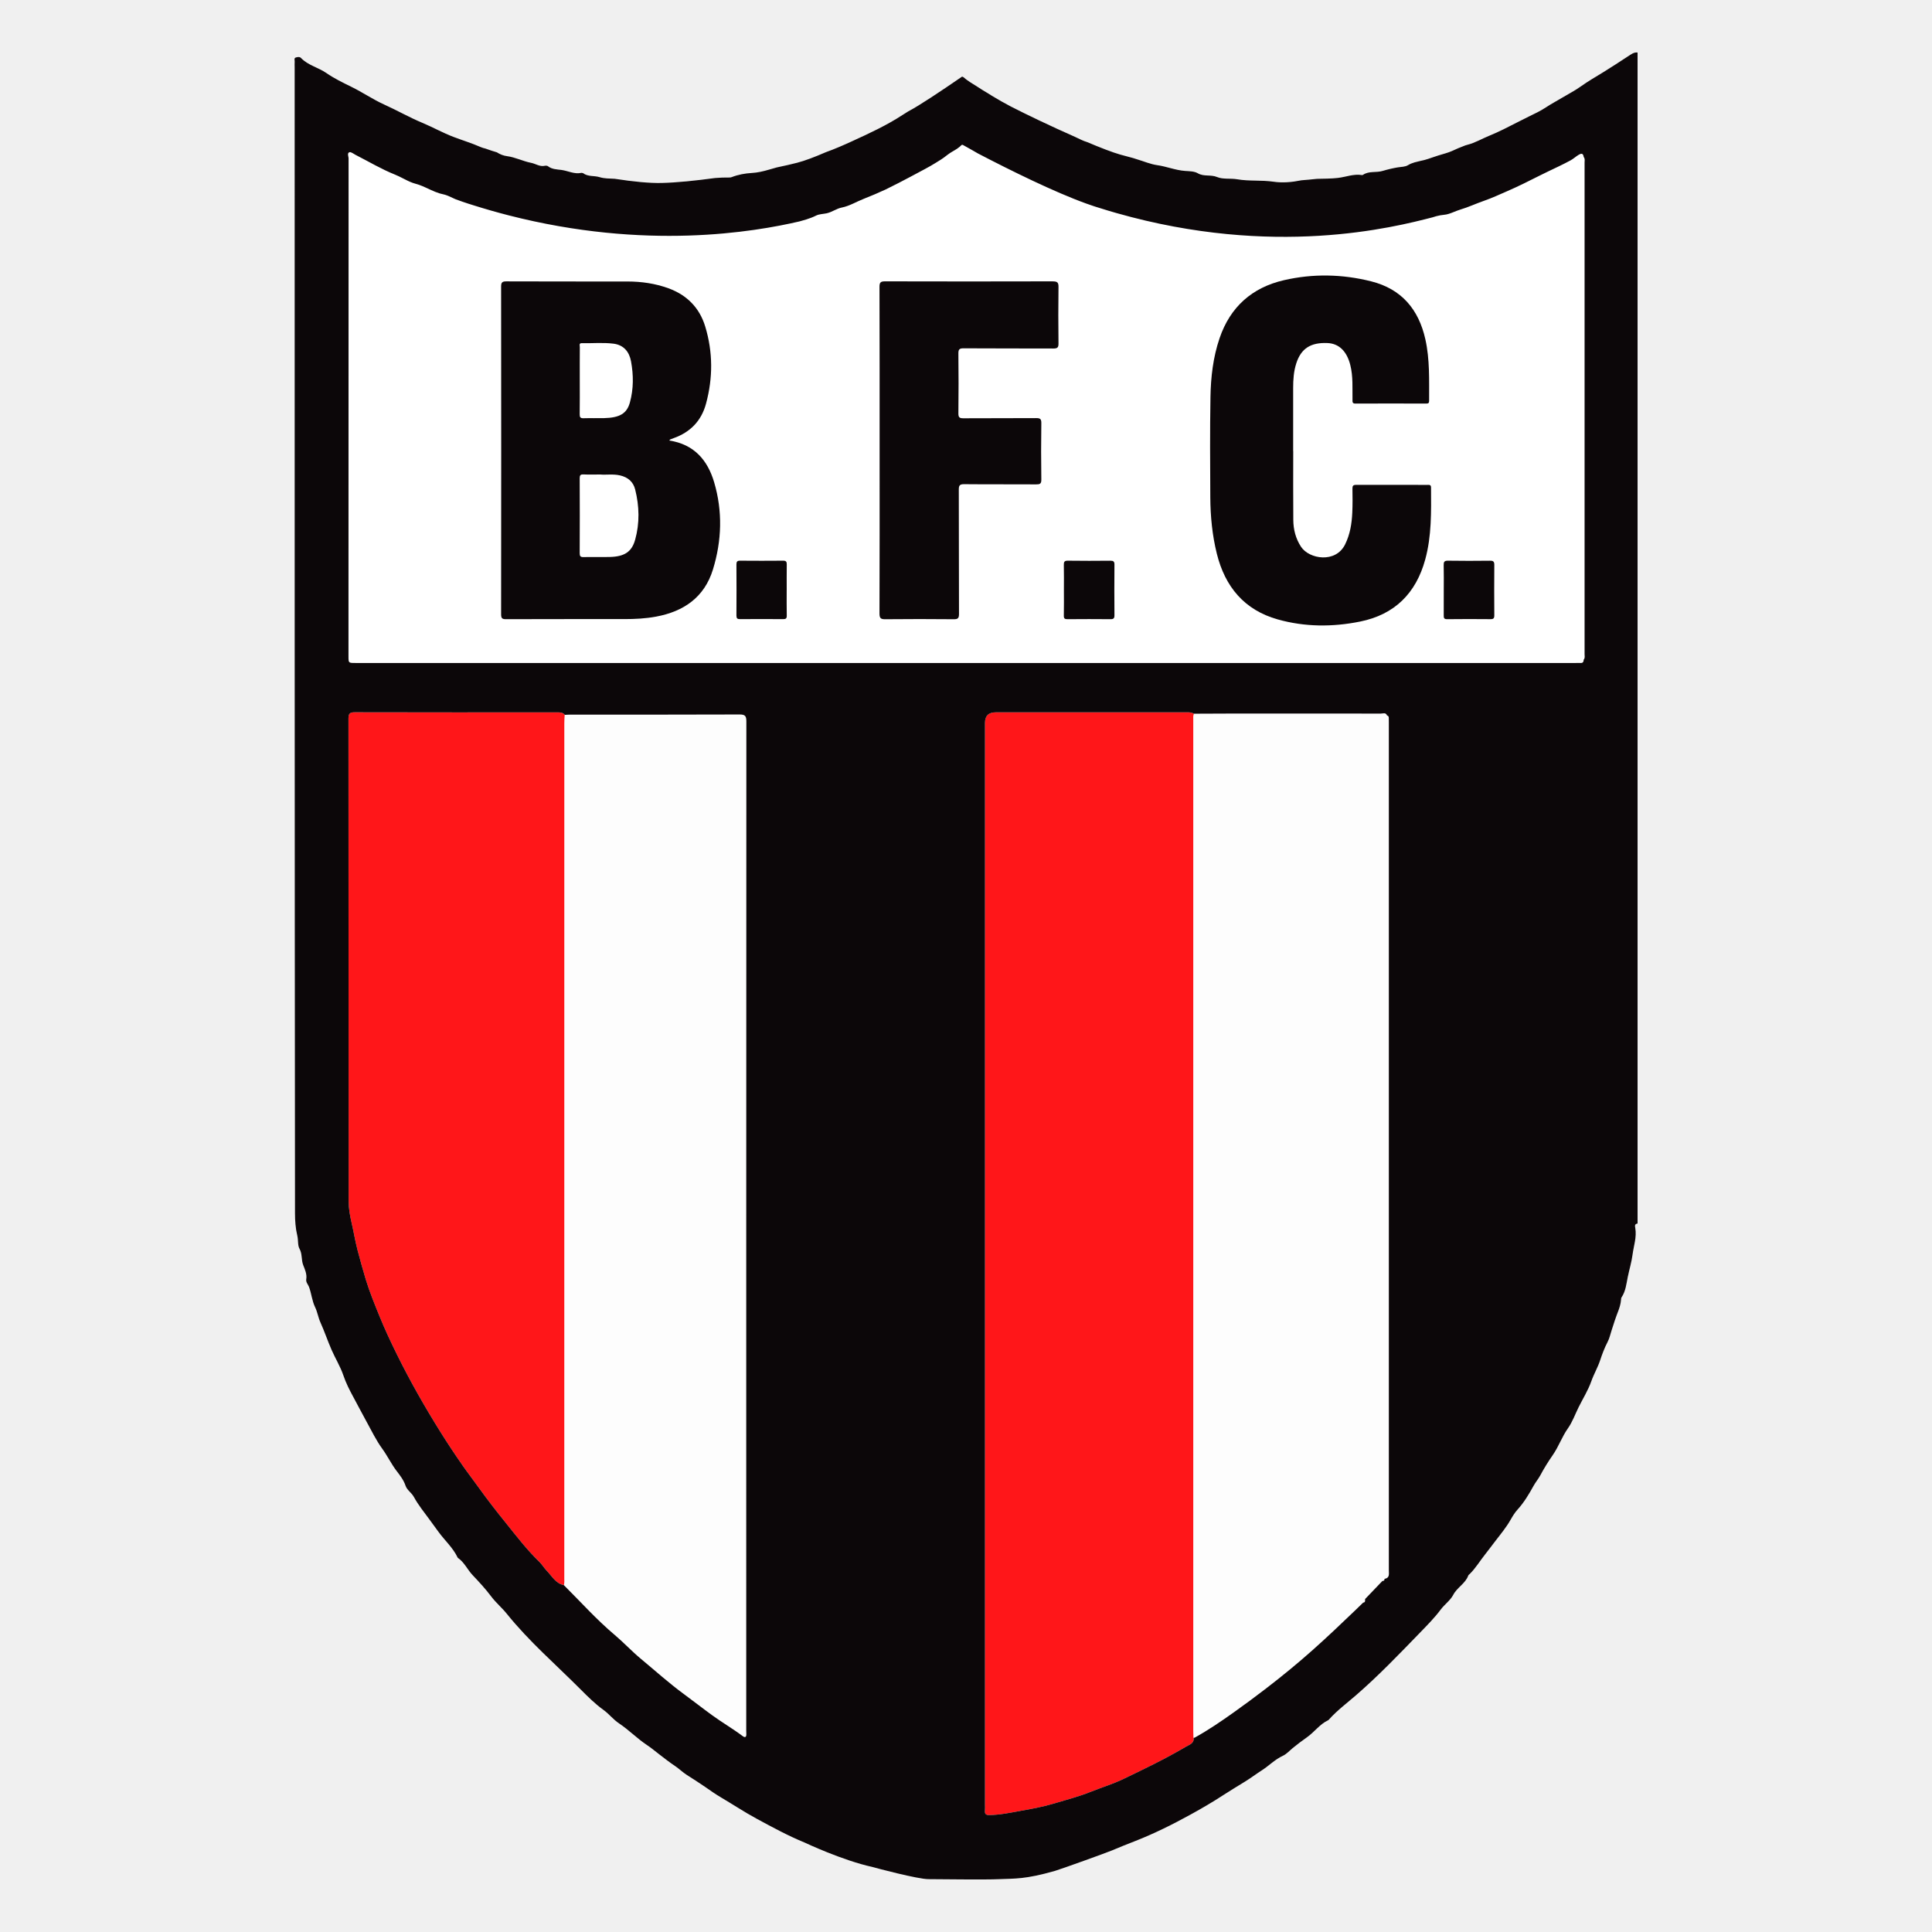
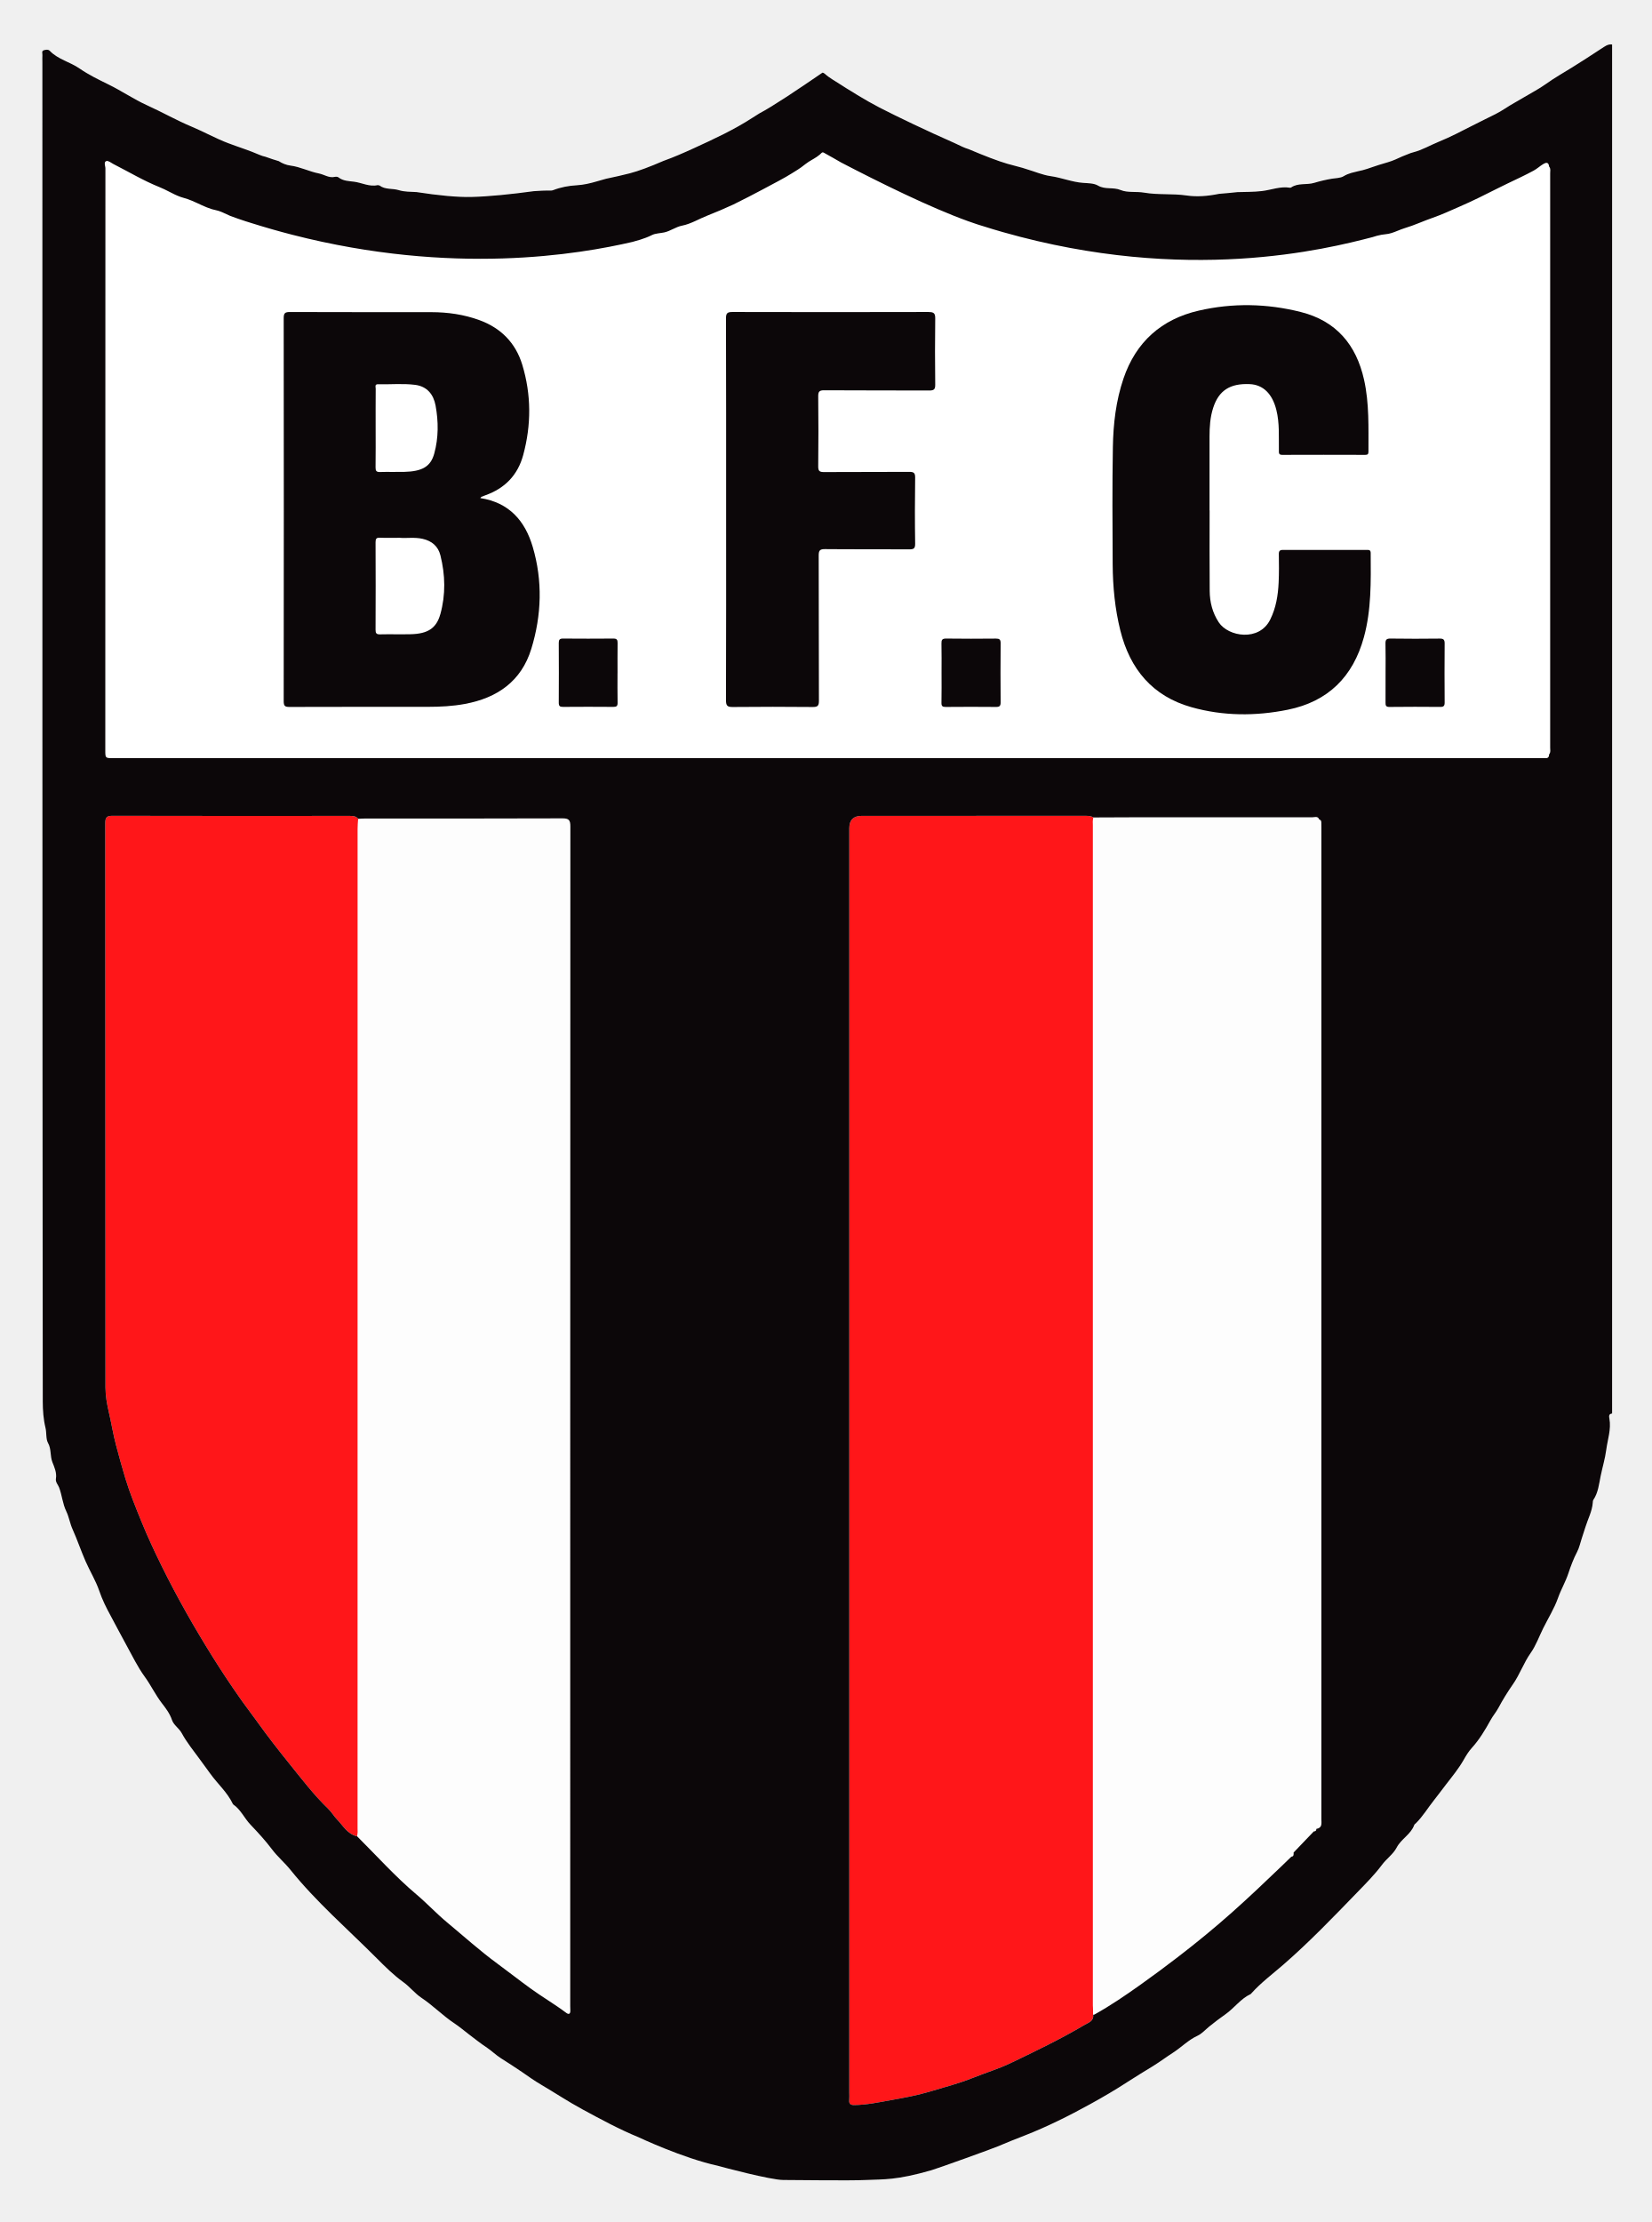
- <svg xmlns="http://www.w3.org/2000/svg" id="Layer_2" data-name="Layer 2" version="1.1" viewBox="0 0 800 800">
+ <svg xmlns="http://www.w3.org/2000/svg" width="585" height="787" viewBox="107 6 585 787">
  <defs>
    <style>
      .cls-1 {
        fill: #fdfdfd;
      }

      .cls-1, .cls-2, .cls-3, .cls-4, .cls-5, .cls-6 {
        stroke-width: 0px;
      }

      .cls-2 {
        fill: none;
      }

      .cls-3 {
        fill: #0c0709;
      }

      .cls-4 {
        fill: #ff1619;
      }

      .cls-5 {
        fill: #454143;
      }

      .cls-6 {
        fill: #fff;
      }
    </style>
  </defs>
  <path class="cls-6" d="M674.29,23.21c-3.42,2.24-6.82,4.47-10.3,6.62-3.15,1.96-6.43,3.8-9.48,6-2.33,1.68-5.03,3.04-7.54,4.56-2.27,1.37-4.62,2.6-6.84,4.07-2.22,1.47-4.65,2.62-7.07,3.79-1.46.75-3.01,1.53-4.6,2.31-3.88,1.99-7.75,4-11.78,5.64-3.03,1.23-5.84,2.93-9.09,3.76-.28.07-.57.16-.85.25-.99.4-1.98.79-2.95,1.17-1.68.76-3.35,1.57-5.11,2.07-1.06.3-2.12.62-3.17.95-.61.21-1.2.4-1.78.59-.79.26-1.58.52-2.36.8-1.07.38-2.17.62-3.28.86-.74.19-1.54.39-2.37.59-.93.27-1.84.62-2.7,1.15-1.19.73-2.85.68-4.16.9-2.13.35-4.35.88-6.29,1.47-2.72.83-5.72-.06-8.18,1.63-.11.08-.29.12-.43.1-3.41-.58-6.65.8-9.94,1.18-2.88.34-5.8.3-8.68.38-2.22.24-4.37.44-6.42.6-.06.01-.13.02-.19.03-3.86.78-7.69,1.1-11.31.57-5.06-.75-10.16-.16-15.07-1.01-2.85-.5-5.89.1-8.36-.93-2.66-1.12-5.48-.07-8.03-1.58-1.42-.84-3.57-.84-5.2-.95-4.02-.28-7.69-1.86-11.63-2.4-2.71-.38-5.57-1.61-8.35-2.43-.53-.16-1.04-.33-1.57-.5-1.81-.47-3.59-.95-5.33-1.44-3.24-.92-8.2-2.84-13.75-5.19-.78-.25-1.56-.52-2.3-.88-.92-.45-1.85-.87-2.78-1.31-9.85-4.33-20.48-9.44-26.54-12.56-2.29-1.18-5.56-3.05-7.76-4.39-.46-.28-1.07-.67-1.75-1.1-1.39-.82-2.77-1.66-4.12-2.56-1.91-1.27-3.97-2.32-5.68-3.87,0,0-.02-.01-.02-.02-.18-.12-.33-.22-.45-.3-.13-.06-.25-.09-.37-.1-8.98,6.16-17.69,11.99-22.3,14.4-.79.49-1.57.97-2.35,1.48-6.63,4.33-13.83,7.64-20.97,10.91-3.49,1.6-7.07,3.17-10.76,4.49-4.57,1.98-8.73,3.57-11.89,4.38-2.38.61-5.24,1.27-8.42,1.93-1.14.32-2.27.63-3.38.96-2.14.63-4.56,1.21-6.97,1.34-2.84.16-5.67.68-8.37,1.73-.27.1-.58.16-.86.15-2-.04-4,.06-5.99.21-8.05,1.1-15.89,1.9-22.06,2.05-4.98.13-11.79-.54-19.5-1.73-2.16-.12-4.3-.06-6.27-.68-2.26-.7-4.82-.11-6.84-1.66-.2-.04-.39-.08-.59-.12-.02,0-.04,0-.06,0-2.92.67-5.58-.85-8.36-1.21-1.73-.22-3.89-.24-5.51-1.53-.3-.24-.88-.28-1.28-.19-2.09.5-3.79-.84-5.69-1.21-3.4-.66-6.54-2.33-10.04-2.78-1.44-.18-2.94-.78-4.15-1.58-1.34-.38-2.93-.9-4.72-1.55-.68-.16-1.35-.34-2-.63-3.64-1.6-7.47-2.77-11.19-4.18-4.4-1.66-8.53-4-12.88-5.82-5.42-2.26-10.51-5.18-15.84-7.59-4.72-2.13-8.98-5.08-13.62-7.35-3.52-1.72-7.15-3.49-10.31-5.68-3.4-2.36-7.64-3.21-10.56-6.27-.55-.58-1.45-.39-2.13-.2-.06.02-.11.05-.16.07-.64.31-.28,1.1-.32,1.66-.06.81-.01,1.63-.01,2.45,0,158.16-.02,316.31.14,474.47,0,3,.23,6.26.95,9.2.46,1.87.1,3.98.91,5.42,1.23,2.2.67,4.59,1.56,6.84.65,1.64,1.6,3.72,1.24,5.79-.22,1.25.76,2.18,1.13,3.16,1.04,2.76,1.23,5.73,2.55,8.45.94,1.94,1.28,4.27,2.21,6.32,1.67,3.71,2.96,7.58,4.59,11.31,1.56,3.56,3.64,6.91,4.88,10.55,1.06,3.13,2.5,5.99,4.06,8.85,1.86,3.43,3.64,6.9,5.53,10.31,2.1,3.79,3.97,7.74,6.51,11.22,2.19,3.01,3.77,6.39,6.05,9.35,1.38,1.78,2.84,3.68,3.61,6,.6,1.8,2.49,2.87,3.46,4.66,1.79,3.31,4.22,6.26,6.44,9.31,1.21,1.67,2.49,3.4,3.7,5.07,2.6,3.6,6.03,6.59,7.96,10.68.03.06.08.13.14.17,2.66,1.83,3.92,4.86,6.09,7.14,2.66,2.8,5.32,5.68,7.61,8.73,2.01,2.68,4.53,4.76,6.58,7.32,9.16,11.38,20.22,20.93,30.48,31.22,2.96,2.97,6.04,6.04,9.46,8.5,2.36,1.7,4.11,4.02,6.45,5.58,4.11,2.73,7.53,6.3,11.65,9.03,1.7,1.13,3.36,2.52,5.02,3.8,2.16,1.66,4.3,3.34,6.58,4.86,1.65,1.11,3.13,2.58,4.85,3.68,2.53,1.63,5.09,3.22,7.56,4.94,2.18,1.52,4.34,3.05,6.64,4.4,4.93,2.9,9.71,6.08,14.74,8.8,6.49,3.51,13.01,7.06,19.82,9.85,0,0,15.74,7.44,28.07,10.11,0,0,0,0,0,0,1.65.49,18.85,5.05,23.23,5.05,5.15,0,23.14.29,29.41,0s10.58.13,23.02-3.44c2.28-.65,21.62-7.62,23.52-8.44,3.2-1.38,6.46-2.65,9.7-3.92,7.94-3.11,15.58-6.93,23.01-11.02,4.55-2.5,9.1-5.16,13.49-8.03,2.9-1.89,5.95-3.71,8.93-5.55,2.36-1.46,4.63-3.17,6.98-4.68,2.96-1.9,5.42-4.5,8.68-6,1.55-.72,2.78-2.13,4.08-3.2,1.91-1.57,3.93-3.07,5.91-4.47,3.1-2.19,5.31-5.45,8.82-7.08.13-.06.22-.2.32-.31,3.4-3.78,7.5-6.83,11.31-10.14,9.23-8.02,17.66-16.82,26.13-25.56,3.03-3.13,6.19-6.29,8.78-9.77,1.64-2.2,4-3.8,5.21-6.12,1.62-3.11,5.04-4.67,6.23-8.01.09-.25.4-.43.61-.64,2.47-2.45,4.24-5.45,6.39-8.14,1.43-1.8,2.81-3.69,4.22-5.51,2.21-2.87,4.53-5.67,6.35-8.88.78-1.37,1.66-2.84,2.79-4.08,2.71-2.98,4.77-6.43,6.7-9.93.83-1.51,1.95-2.78,2.76-4.3,1.54-2.88,3.27-5.68,5.14-8.36,2.45-3.51,3.82-7.6,6.31-11.12,1.86-2.63,2.96-5.8,4.42-8.73,1.77-3.56,3.92-6.99,5.24-10.71,1.05-2.99,2.67-5.7,3.67-8.73.84-2.56,1.83-5.19,3.11-7.63.79-1.51,1.09-3.16,1.63-4.74.46-1.33.89-2.67,1.3-4.02.88-2.86,2.36-5.53,2.6-8.59.03-.36.03-.78.22-1.05,1.71-2.54,2-5.62,2.57-8.42.64-3.12,1.59-6.21,1.99-9.31.47-3.64,1.79-7.24,1.12-11.01-.14-.76-.32-1.72.95-1.84V21.75c-1.52-.22-2.69.76-3.76,1.45Z" />
  <path class="cls-4" d="M494.25,719.61c.23,2.35-1.74,2.81-3.19,3.67-8.39,4.97-17.18,9.19-25.95,13.4-4.31,2.07-8.94,3.46-13.39,5.25-5.04,2.03-10.29,3.37-15.47,4.93-4.54,1.36-9.15,2.18-13.79,3.01-4.26.77-8.47,1.66-12.82,1.72-1.36.02-1.93-.4-1.81-1.78.08-.88.02-1.78.02-2.67,0-149.27,0-298.54,0-447.82q0-4.36,4.44-4.36c26.43,0,52.86,0,79.29-.01.98,0,1.93.03,2.78.58,0,.06-.03.12-.02.17.02.11.06.22.1.33-.41.69-.26,1.45-.26,2.18,0,139.35,0,278.71,0,418.06,0,1.11.06,2.22.09,3.33Z" />
  <path class="cls-4" d="M233.87,295.99c-.04,1.18-.12,2.37-.12,3.55,0,118,0,235.99-.01,353.99,0,.96.14,1.93-.25,2.86-3.44-.73-4.97-3.79-7.14-6.01-1.11-1.14-1.94-2.62-3.11-3.74-5.13-4.93-9.43-10.62-13.87-16.12-3.81-4.72-7.57-9.54-11.12-14.5-2.16-3.02-4.49-6.02-6.6-9.05-3.2-4.59-6.32-9.28-9.29-14.04-6.52-10.42-12.58-21.08-18.02-32.1-2.56-5.19-5.02-10.43-7.2-15.8-2.04-5.02-4.11-10.06-5.69-15.23-1.2-3.94-2.29-7.94-3.35-11.93-1.02-3.89-1.66-7.87-2.57-11.76-.64-2.78-1.18-5.78-1.18-8.71-.04-66.62-.02-133.24-.07-199.86,0-2.09.57-2.61,2.62-2.6,27.99.07,55.98.05,83.97.03,1.16,0,2.22.06,3,1.04Z" />
  <path class="cls-5" d="M564.45,663.6c.19-.53.19-1.16.79-1.47,0,.64.19,1.37-.79,1.47Z" />
  <path class="cls-5" d="M572.41,654.66c.13-.47.43-.78.91-.9.02.62-.3.91-.91.9Z" />
  <polygon class="cls-3" points="573.31 653.76 573.32 653.76 573.32 653.75 573.31 653.76" />
  <path class="cls-1" d="M494.25,719.61c-.03-1.11-.09-2.23-.09-3.34,0-139.52,0-279.04,0-418.56,0-.73-.15-1.49.26-2.18.52-.02,1.04-.06,1.57-.06,25.62,0,51.23,0,76.85,0,.74,0,1.48.15,2.22.24l.04.06c-.03.74-.08,1.48-.08,2.23,0,117.55,0,235.11.03,352.66,0,1.18-.18,2.16-.97,3.02h0c-.49.11-.79.42-.92.9-2.41,2.5-4.82,4.99-7.23,7.49-.61.31-.61.94-.8,1.47-1.18,1.14-2.36,2.28-3.54,3.41-5.8,5.53-11.66,11.03-17.66,16.33-6.24,5.51-12.73,10.78-19.38,15.85-4.4,3.35-8.86,6.64-13.37,9.82-5.32,3.76-10.74,7.43-16.48,10.58-.12.07-.29.06-.44.08Z" />
  <path class="cls-1" d="M233.87,295.99c.81-.04,1.63-.1,2.44-.1,23.31,0,46.63.03,69.94-.06,2.3,0,2.79.65,2.79,2.88-.06,139.27-.05,278.54-.05,417.8,0,.52.02,1.04.04,1.56.04,1.21-.51,1.57-1.47.84-4.1-3.08-8.55-5.66-12.7-8.68-3.92-2.84-7.71-5.83-11.61-8.69-6.24-4.57-11.96-9.74-17.89-14.66-3.76-3.12-7.07-6.71-10.78-9.84-7.55-6.36-14.12-13.71-21.09-20.65.39-.93.25-1.9.25-2.86,0-118,0-235.99.01-353.99,0-1.18.08-2.37.12-3.55Z" />
  <path class="cls-3" d="M674.29,23.21c-3.42,2.24-6.82,4.47-10.3,6.62-3.15,1.96-6.43,3.8-9.48,6-2.33,1.68-5.03,3.04-7.54,4.56-2.27,1.37-4.62,2.6-6.84,4.07-2.22,1.47-4.65,2.62-7.07,3.79-1.46.75-3.01,1.53-4.6,2.31-3.88,1.99-7.75,4-11.78,5.64-3.03,1.23-5.84,2.93-9.09,3.76-.28.07-.57.16-.85.25-.99.4-1.98.79-2.95,1.17-1.68.76-3.35,1.57-5.11,2.07-1.06.3-2.12.62-3.17.95-.61.21-1.2.4-1.78.59-.79.26-1.58.52-2.36.8-1.07.38-2.17.62-3.28.86-.74.19-1.54.39-2.37.59-.93.27-1.84.62-2.7,1.15-1.19.73-2.85.68-4.16.9-2.13.35-4.35.88-6.29,1.47-2.72.83-5.72-.06-8.18,1.63-.11.08-.29.12-.43.1-3.41-.58-6.65.8-9.94,1.18-2.88.34-5.8.3-8.68.38-2.22.24-4.37.44-6.42.6-.06.01-.13.02-.19.03-3.86.78-7.69,1.1-11.31.57-5.06-.75-10.16-.16-15.07-1.01-2.85-.5-5.89.1-8.36-.93-2.66-1.12-5.48-.07-8.03-1.58-1.42-.84-3.57-.84-5.2-.95-4.02-.28-7.69-1.86-11.63-2.4-2.71-.38-5.57-1.61-8.35-2.43-.53-.16-1.04-.33-1.57-.5-1.81-.47-3.59-.95-5.33-1.44-3.24-.92-8.2-2.84-13.75-5.19-.78-.25-1.56-.52-2.3-.88-.92-.45-1.85-.87-2.78-1.31-9.85-4.33-20.48-9.44-26.54-12.56-2.29-1.18-5.56-3.05-7.76-4.39-.46-.28-1.07-.67-1.75-1.1-1.39-.82-2.77-1.66-4.12-2.56-1.91-1.27-3.97-2.32-5.68-3.87,0,0-.02-.01-.02-.02-.18-.12-.33-.22-.45-.3-.13-.06-.25-.09-.37-.1-8.98,6.16-17.69,11.99-22.3,14.4-.79.49-1.57.97-2.35,1.48-6.63,4.33-13.83,7.64-20.97,10.91-3.49,1.6-7.07,3.17-10.76,4.49-4.57,1.98-8.73,3.57-11.89,4.38-2.38.61-5.24,1.27-8.42,1.93-1.14.32-2.27.63-3.38.96-2.14.63-4.56,1.21-6.97,1.34-2.84.16-5.67.68-8.37,1.73-.27.1-.58.16-.86.15-2-.04-4,.06-5.99.21-8.05,1.1-15.89,1.9-22.06,2.05-4.98.13-11.79-.54-19.5-1.73-2.16-.12-4.3-.06-6.27-.68-2.26-.7-4.82-.11-6.84-1.66-.2-.04-.39-.08-.59-.12-.02,0-.04,0-.06,0-2.92.67-5.58-.85-8.36-1.21-1.73-.22-3.89-.24-5.51-1.53-.3-.24-.88-.28-1.28-.19-2.09.5-3.79-.84-5.69-1.21-3.4-.66-6.54-2.33-10.04-2.78-1.44-.18-2.94-.78-4.15-1.58-1.34-.38-2.93-.9-4.72-1.55-.68-.16-1.35-.34-2-.63-3.64-1.6-7.47-2.77-11.19-4.18-4.4-1.66-8.53-4-12.88-5.82-5.42-2.26-10.51-5.18-15.84-7.59-4.72-2.13-8.98-5.08-13.62-7.35-3.52-1.72-7.15-3.49-10.31-5.68-3.4-2.36-7.64-3.21-10.56-6.27-.55-.58-1.45-.39-2.13-.2-.06.02-.11.05-.16.07-.64.31-.28,1.1-.32,1.66-.06.81-.01,1.63-.01,2.45,0,158.16-.02,316.31.14,474.47,0,3,.23,6.26.95,9.2.46,1.87.1,3.98.91,5.42,1.23,2.2.67,4.59,1.56,6.84.65,1.64,1.6,3.72,1.24,5.79-.22,1.25.76,2.18,1.13,3.16,1.04,2.76,1.23,5.73,2.55,8.45.94,1.94,1.28,4.27,2.21,6.32,1.67,3.71,2.96,7.58,4.59,11.31,1.56,3.56,3.64,6.91,4.88,10.55,1.06,3.13,2.5,5.99,4.06,8.85,1.86,3.43,3.64,6.9,5.53,10.31,2.1,3.79,3.97,7.74,6.51,11.22,2.19,3.01,3.77,6.39,6.05,9.35,1.38,1.78,2.84,3.68,3.61,6,.6,1.8,2.49,2.87,3.46,4.66,1.79,3.31,4.22,6.26,6.44,9.31,1.21,1.67,2.49,3.4,3.7,5.07,2.6,3.6,6.03,6.59,7.96,10.68.03.06.08.13.14.17,2.66,1.83,3.92,4.86,6.09,7.14,2.66,2.8,5.32,5.68,7.61,8.73,2.01,2.68,4.53,4.76,6.58,7.32,9.16,11.38,20.22,20.93,30.48,31.22,2.96,2.97,6.04,6.04,9.46,8.5,2.36,1.7,4.11,4.02,6.45,5.58,4.11,2.73,7.53,6.3,11.65,9.03,1.7,1.13,3.36,2.52,5.02,3.8,2.16,1.66,4.3,3.34,6.58,4.86,1.65,1.11,3.13,2.58,4.85,3.68,2.53,1.63,5.09,3.22,7.56,4.94,2.18,1.52,4.34,3.05,6.64,4.4,4.93,2.9,9.71,6.08,14.74,8.8,6.49,3.51,13.01,7.06,19.82,9.85,0,0,15.74,7.44,28.07,10.11,0,0,0,0,0,0,1.65.49,18.85,5.05,23.23,5.05,5.15,0,23.14.29,29.41,0s10.58.13,23.02-3.44c2.28-.65,21.62-7.62,23.52-8.44,3.2-1.38,6.46-2.65,9.7-3.92,7.94-3.11,15.58-6.93,23.01-11.02,4.55-2.5,9.1-5.16,13.49-8.03,2.9-1.89,5.95-3.71,8.93-5.55,2.36-1.46,4.63-3.17,6.98-4.68,2.96-1.9,5.42-4.5,8.68-6,1.55-.72,2.78-2.13,4.08-3.2,1.91-1.57,3.93-3.07,5.91-4.47,3.1-2.19,5.31-5.45,8.82-7.08.13-.06.22-.2.32-.31,3.4-3.78,7.5-6.83,11.31-10.14,9.23-8.02,17.66-16.82,26.13-25.56,3.03-3.13,6.19-6.29,8.78-9.77,1.64-2.2,4-3.8,5.21-6.12,1.62-3.11,5.04-4.67,6.23-8.01.09-.25.4-.43.61-.64,2.47-2.45,4.24-5.45,6.39-8.14,1.43-1.8,2.81-3.69,4.22-5.51,2.21-2.87,4.53-5.67,6.35-8.88.78-1.37,1.66-2.84,2.79-4.08,2.71-2.98,4.77-6.43,6.7-9.93.83-1.51,1.95-2.78,2.76-4.3,1.54-2.88,3.27-5.68,5.14-8.36,2.45-3.51,3.82-7.6,6.31-11.12,1.86-2.63,2.96-5.8,4.42-8.73,1.77-3.56,3.92-6.99,5.24-10.71,1.05-2.99,2.67-5.7,3.67-8.73.84-2.56,1.83-5.19,3.11-7.63.79-1.51,1.09-3.16,1.63-4.74.46-1.33.89-2.67,1.3-4.02.88-2.86,2.36-5.53,2.6-8.59.03-.36.03-.78.22-1.05,1.71-2.54,2-5.62,2.57-8.42.64-3.12,1.59-6.21,1.99-9.31.47-3.64,1.79-7.24,1.12-11.01-.14-.76-.32-1.72.95-1.84V21.75c-1.52-.22-2.69.76-3.76,1.45ZM309.04,718.07c.04,1.21-.51,1.57-1.47.84-4.1-3.08-8.55-5.66-12.7-8.68-3.92-2.84-7.71-5.83-11.61-8.69-6.24-4.57-11.96-9.74-17.89-14.66-3.76-3.12-7.07-6.71-10.78-9.84-7.55-6.36-14.12-13.71-21.09-20.65-3.44-.73-4.97-3.79-7.14-6.01-1.11-1.14-1.94-2.62-3.11-3.74-5.13-4.94-9.43-10.62-13.87-16.12-3.81-4.72-7.57-9.54-11.12-14.5-2.16-3.02-4.49-6.02-6.6-9.05-3.2-4.59-6.32-9.28-9.29-14.04-6.52-10.42-12.58-21.08-18.02-32.1-2.56-5.19-5.02-10.43-7.2-15.8-2.04-5.02-4.11-10.06-5.69-15.23-1.2-3.94-2.29-7.94-3.35-11.93-1.03-3.89-1.66-7.87-2.57-11.76-.64-2.78-1.18-5.78-1.18-8.71-.04-66.62-.02-133.24-.07-199.86,0-2.09.57-2.61,2.62-2.6,27.99.07,55.98.05,83.97.03,1.16,0,2.22.06,3,1.04.81-.04,1.63-.1,2.44-.1,23.31,0,46.63.03,69.94-.06,2.3,0,2.79.65,2.79,2.88-.06,139.27-.05,278.54-.05,417.8,0,.52.02,1.04.04,1.56ZM573.32,653.76c.01.62-.3.9-.91.9-2.39,2.49-4.78,4.98-7.16,7.48,0,.64.19,1.37-.79,1.47-1.17,1.13-2.33,2.27-3.51,3.4-5.75,5.53-11.55,11.02-17.49,16.31-6.18,5.5-12.61,10.77-19.2,15.83-4.36,3.35-8.78,6.63-13.24,9.8-5.27,3.75-10.64,7.42-16.32,10.57-.12.07-.29.05-.44.08.23,2.34-1.74,2.81-3.19,3.67-8.39,4.97-17.18,9.19-25.95,13.4-4.31,2.07-8.94,3.46-13.39,5.25-5.04,2.03-10.29,3.37-15.47,4.93-4.54,1.36-9.15,2.18-13.79,3.01-4.26.77-8.47,1.66-12.82,1.72-1.36.02-1.93-.4-1.81-1.78.08-.88.02-1.78.02-2.67,0-149.27,0-298.54,0-447.81q0-4.36,4.44-4.36c26.43,0,52.86,0,79.29-.01.98,0,1.93.03,2.78.58,5.86-.03,11.72-.07,17.58-.07,19.96,0,39.91-.01,59.87.02.85,0,1.98-.56,2.5.73l.03.06c.54.1.7.49.72.97.02.59.02,1.19.02,1.78,0,117.09,0,234.17,0,351.26,0,1.42.42,3.12-1.74,3.48ZM655.78,273.14h0c-.04.83-.28,1.45-1.3,1.39-.67-.04-1.34,0-2,0-168.41,0-336.82,0-505.22,0-1.29,0-2.02,0-2.43-.23-.29-.17-.42-.45-.48-.94-.05-.39-.05-.91-.05-1.61,0-34.35.01-68.71.02-103.06,0-34.35,0-68.71.02-103.06,0-.11-.01-.23-.03-.35-.07-.49-.23-1.05-.19-1.5,0-.11.03-.22.07-.31.08-.19.22-.34.48-.43.33-.12.77.05,1.23.3.35.19.71.43,1.05.63.11.07.23.13.34.19,5.4,2.75,10.64,5.89,16.24,8.13,1.1.44,2.16.97,3.21,1.51,1.4.72,2.79,1.44,4.24,1.95.36.13.73.24,1.1.34,1,.26,1.96.62,2.91,1.01,2.36.99,4.61,2.24,7.08,2.99.3.09.61.16.91.23.2.05.4.11.61.15.48.1.96.25,1.44.43.24.09.49.19.73.29.73.31,1.47.67,2.21,1.01.22.1.45.21.67.3,1.89.7,3.7,1.33,5.41,1.88.23.07.46.14.69.21.43.13.86.27,1.29.41,4.93,1.55,9.79,2.94,14.55,4.16h0c56.92,14.6,101.6,6.9,120.48,2.52.93-.26,1.85-.51,2.77-.8,1.39-.44,2.75-.94,4.07-1.6.33-.17.68-.29,1.04-.39.36-.1.73-.17,1.11-.22.37-.06.75-.11,1.12-.16.37-.05.74-.11,1.09-.18,2.29-.49,4.06-1.96,6.38-2.41,3.13-.62,6.01-2.42,9.04-3.6,3.08-1.2,6.11-2.51,9.11-3.89,7.7-3.78,13.75-7.17,16.04-8.35.83-.45,1.66-.91,2.48-1.37,1.24-.72,2.69-1.6,4.28-2.61.41-.27.82-.55,1.22-.83.54-.39,1.07-.79,1.59-1.21.66-.53,1.39-.96,2.13-1.4.25-.14.49-.29.74-.43.74-.44,1.47-.9,2.12-1.46.22-.19.43-.39.63-.6.2-.21.37-.25.55-.2.18.04.36.17.58.29,1.04.55,2.06,1.13,3.08,1.72.51.29,1.02.59,1.53.88.39.22.77.45,1.16.67,13.57,7.07,31.6,15.98,44.86,20.75.8.28,1.59.56,2.39.83.29.1.59.21.88.3.25.08.5.16.75.24,1.69.54,3.37,1.06,5.04,1.56,1.16.34,2.33.68,3.49,1.02,65.14,18.53,114.55,5.98,130.86,1.76,1.04-.34,2.1-.65,3.2-.84.47-.08.95-.15,1.44-.19,1.44-.1,2.85-.65,4.26-1.22.85-.34,1.71-.69,2.57-.95,1.69-.5,3.33-1.13,4.97-1.78s3.27-1.31,4.94-1.89c1.59-.55,3.16-1.19,4.73-1.86s3.13-1.37,4.69-2.05c2.35-1.02,4.67-2.1,6.97-3.22,2.3-1.12,4.58-2.27,6.87-3.42,1.03-.52,2.08-1.03,3.12-1.53,3.13-1.5,6.29-2.96,9.34-4.61.58-.31,1.12-.71,1.68-1.12.28-.21.55-.41.83-.62.28-.2.57-.4.86-.57.95-.57,1.55-.61,1.88.03.11.21.19.5.24.87.61.71.36,1.56.36,2.35.01,67.81.01,135.63,0,203.44,0,.79.25,1.65-.36,2.35Z" />
  <path class="cls-2" d="M144.31,271.75c0,.7,0,1.22.05,1.61-.05-.39-.05-.91-.05-1.61h0Z" />
  <path class="cls-2" d="M597.82,244.32c0,3.49.02,6.98-.01,10.47-.01,1.01.06,1.61,1.38,1.6,6.01-.08,12.03-.06,18.04-.01,1.16,0,1.52-.36,1.52-1.53-.05-6.98-.06-13.97,0-20.95.01-1.42-.48-1.74-1.8-1.72-5.79.06-11.58.09-17.37-.01-1.55-.03-1.83.52-1.79,1.9.09,3.41.03,6.83.03,10.25Z" />
  <path class="cls-2" d="M575.07,299.02c0-.59,0-1.19-.02-1.78-.02-.48-.18-.87-.72-.97l-.03-.06c-.52-1.3-1.65-.73-2.5-.73-19.96-.03-39.91-.03-59.87-.02-5.86,0-11.72.05-17.58.07-.85-.55-1.8-.58-2.78-.58-26.43.01-52.86.01-79.29.01q-4.44,0-4.44,4.36c0,149.27,0,298.54,0,447.81,0,.89.06,1.79-.02,2.67-.12,1.38.45,1.8,1.81,1.78,4.35-.06,8.56-.96,12.82-1.72,4.64-.83,9.25-1.65,13.79-3.01,5.19-1.56,10.43-2.89,15.47-4.93,4.45-1.79,9.08-3.18,13.39-5.25,8.77-4.22,17.56-8.44,25.95-13.4,1.45-.86,3.42-1.32,3.19-3.67.15-.02.31-.01.44-.08,5.68-3.15,11.05-6.82,16.32-10.57,4.46-3.18,8.88-6.46,13.24-9.8,6.59-5.06,13.02-10.33,19.2-15.83,5.94-5.29,11.74-10.79,17.49-16.31,1.17-1.13,2.34-2.27,3.51-3.4.98-.1.8-.83.79-1.47,2.39-2.49,4.78-4.98,7.16-7.48.61,0,.92-.28.91-.9,2.16-.36,1.74-2.06,1.74-3.48,0-117.09,0-234.17,0-351.26Z" />
  <path class="cls-2" d="M306.26,295.83c-23.31.09-46.63.05-69.94.06-.81,0-1.63.07-2.44.1-.78-.99-1.84-1.05-3-1.04-27.99.02-55.98.04-83.97-.03-2.05,0-2.62.52-2.62,2.6.06,66.62.04,133.24.07,199.86,0,2.93.54,5.94,1.18,8.71.9,3.9,1.54,7.87,2.57,11.76,1.05,3.99,2.14,7.99,3.35,11.93,1.58,5.17,3.65,10.21,5.69,15.23,2.18,5.36,4.64,10.6,7.2,15.8,5.44,11.02,11.51,21.68,18.02,32.1,2.98,4.76,6.09,9.46,9.29,14.04,2.12,3.04,4.44,6.03,6.6,9.05,3.55,4.96,7.32,9.78,11.12,14.5,4.44,5.5,8.73,11.19,13.87,16.12,1.17,1.12,2,2.61,3.11,3.74,2.16,2.22,3.7,5.28,7.14,6.01,6.97,6.94,13.54,14.28,21.09,20.65,3.72,3.13,7.02,6.72,10.78,9.84,5.93,4.92,11.65,10.09,17.89,14.66,3.89,2.86,7.69,5.85,11.61,8.69,4.16,3.02,8.6,5.6,12.7,8.68.97.73,1.51.37,1.47-.84-.02-.52-.04-1.04-.04-1.56,0-139.27,0-278.54.05-417.8,0-2.22-.49-2.88-2.79-2.88Z" />
  <path class="cls-3" d="M654.48,274.53c-.67-.04-1.34,0-2,0,.67,0,1.34-.04,2,0,1.02.06,1.26-.56,1.3-1.39h0c-.04.83-.28,1.45-1.3,1.39Z" />
  <path class="cls-3" d="M144.31,271.75h0c0-34.35.01-68.71.02-103.06,0,34.35-.01,68.71-.02,103.06Z" />
  <g>
    <path class="cls-3" d="M591.16,200.78c-9.88.01-19.75.02-29.63-.01-1.17,0-1.53.37-1.51,1.53.05,3.34.09,6.69-.07,10.02-.21,4.52-.91,8.91-2.96,13.08-3.9,7.96-14.9,6.12-18.25,1.02-2.24-3.41-3.18-7.16-3.21-11.12-.09-9.51-.03-19.01-.03-28.52h-.03c0-8.69,0-17.38,0-26.07,0-3.5.21-6.95,1.31-10.31,1.98-6.09,5.94-8.66,12.93-8.35,4.75.21,7.99,3.41,9.42,9.1,1.2,4.75.83,9.58.91,14.38.01.84-.12,1.59,1.18,1.58,9.8-.04,19.6-.03,29.4,0,.86,0,1.15-.26,1.15-1.14-.03-8.52.32-17.07-1.56-25.48-2.77-12.4-9.87-20.83-22.43-23.99-11.96-3.01-24.09-3.25-36.09-.49-13.21,3.03-22.29,11.07-26.7,24.06-2.67,7.85-3.62,16.03-3.76,24.23-.24,13.89-.15,27.78-.07,41.67.05,7.86.81,15.69,2.71,23.33,3.4,13.66,11.37,23.29,25.2,27.18,11.24,3.16,22.7,3.2,34.1.9,14.3-2.88,23.15-11.7,26.98-25.68,2.69-9.78,2.47-19.8,2.41-29.81,0-1.14-.6-1.12-1.4-1.12Z" />
    <path class="cls-3" d="M435.99,116.5c-23.16.06-46.32.06-69.49,0-1.83,0-2.33.41-2.32,2.29.07,22.58.05,45.15.05,67.73s.03,45-.05,67.51c0,2.04.58,2.4,2.46,2.38,9.43-.1,18.86-.09,28.28,0,1.77.02,2.18-.47,2.18-2.2-.07-17.15-.02-34.31-.08-51.46,0-1.69.35-2.28,2.18-2.26,9.95.1,19.9.01,29.84.08,1.55.01,2.18-.21,2.15-2.01-.12-7.8-.11-15.6,0-23.39.02-1.76-.57-2.05-2.15-2.04-10.02.07-20.04,0-30.07.07-1.61.01-2.14-.31-2.12-2.04.1-8.24.09-16.49,0-24.73-.02-1.68.34-2.22,2.14-2.2,12.4.09,24.8.02,37.19.08,1.65,0,2.14-.39,2.12-2.09-.09-7.8-.11-15.6,0-23.39.03-1.87-.51-2.32-2.33-2.31Z" />
    <path class="cls-3" d="M461.47,233.79c.01-1.31-.46-1.62-1.68-1.61-5.87.05-11.73.08-17.6-.01-1.46-.02-1.71.5-1.68,1.79.08,3.42.03,6.83.03,10.25,0,3.57.05,7.13-.03,10.7-.03,1.19.36,1.49,1.51,1.48,5.94-.05,11.88-.06,17.82,0,1.27.01,1.64-.37,1.63-1.64-.06-6.98-.06-13.96,0-20.95Z" />
    <path class="cls-3" d="M325.76,244.41c0-3.57-.03-7.13.02-10.7.02-1.14-.32-1.55-1.51-1.54-5.94.05-11.88.05-17.82,0-1.19-.01-1.51.4-1.51,1.54.04,7.06.05,14.11,0,21.17,0,1.18.36,1.5,1.51,1.49,5.94-.05,11.88-.05,17.82,0,1.16.01,1.54-.31,1.51-1.5-.07-3.49-.03-6.98-.03-10.47Z" />
    <path class="cls-3" d="M277.14,182.41c.28-.33.32-.42.38-.44.47-.19.95-.38,1.43-.55,6.9-2.46,11.46-7.13,13.39-14.24,2.9-10.68,2.89-21.39-.32-31.97-2.36-7.77-7.57-13.05-15.24-15.84-5.49-2-11.17-2.8-16.97-2.81-16.71-.02-33.42.02-50.12-.05-1.7,0-2.19.38-2.19,2.15.05,45.24.05,90.48,0,135.71,0,1.74.5,2.03,2.1,2.02,16.34-.06,32.67-.03,49.01-.04,4.37,0,8.73-.22,13.05-1.02,11.5-2.13,20.03-8.03,23.56-19.54,3.66-11.92,4.05-24.08.49-36.11-2.72-9.19-8.32-15.69-18.56-17.27ZM240.94,142.1c4.37.1,8.77-.34,13.12.21,4.21.54,6.51,3.36,7.24,7.33,1.04,5.66,1.07,11.38-.46,16.97-1.27,4.66-4.24,6.37-10.75,6.53-2.82.07-5.64-.05-8.46.04-1.3.04-1.61-.41-1.59-1.65.03-2.34.04-4.68.04-7.02,0-2.34-.01-4.68-.01-7.02,0-4.6-.02-9.21.02-13.81,0-.62-.45-1.62.86-1.59ZM262.98,223.54c-1.38,4.98-4.45,6.94-10.44,7.09-3.64.09-7.28-.04-10.91.05-1.3.03-1.6-.41-1.59-1.65.05-10.32.05-20.65,0-30.97,0-1.24.29-1.67,1.58-1.61,2.15.11,4.3.03,6.93.03,2.4.23,5.28-.29,8.17.37,3.29.75,5.48,2.63,6.29,5.83,1.74,6.94,1.9,13.95-.02,20.86Z" />
    <path class="cls-3" d="M618.76,233.9c.01-1.42-.48-1.74-1.8-1.72-5.79.06-11.58.09-17.37-.01-1.55-.03-1.83.52-1.79,1.9.09,3.41.03,6.83.03,10.25,0,3.49.02,6.98-.01,10.47-.01,1.01.06,1.61,1.38,1.6,6.01-.08,12.03-.06,18.04-.01,1.16,0,1.52-.36,1.52-1.53-.05-6.98-.06-13.97,0-20.95Z" />
  </g>
</svg>
